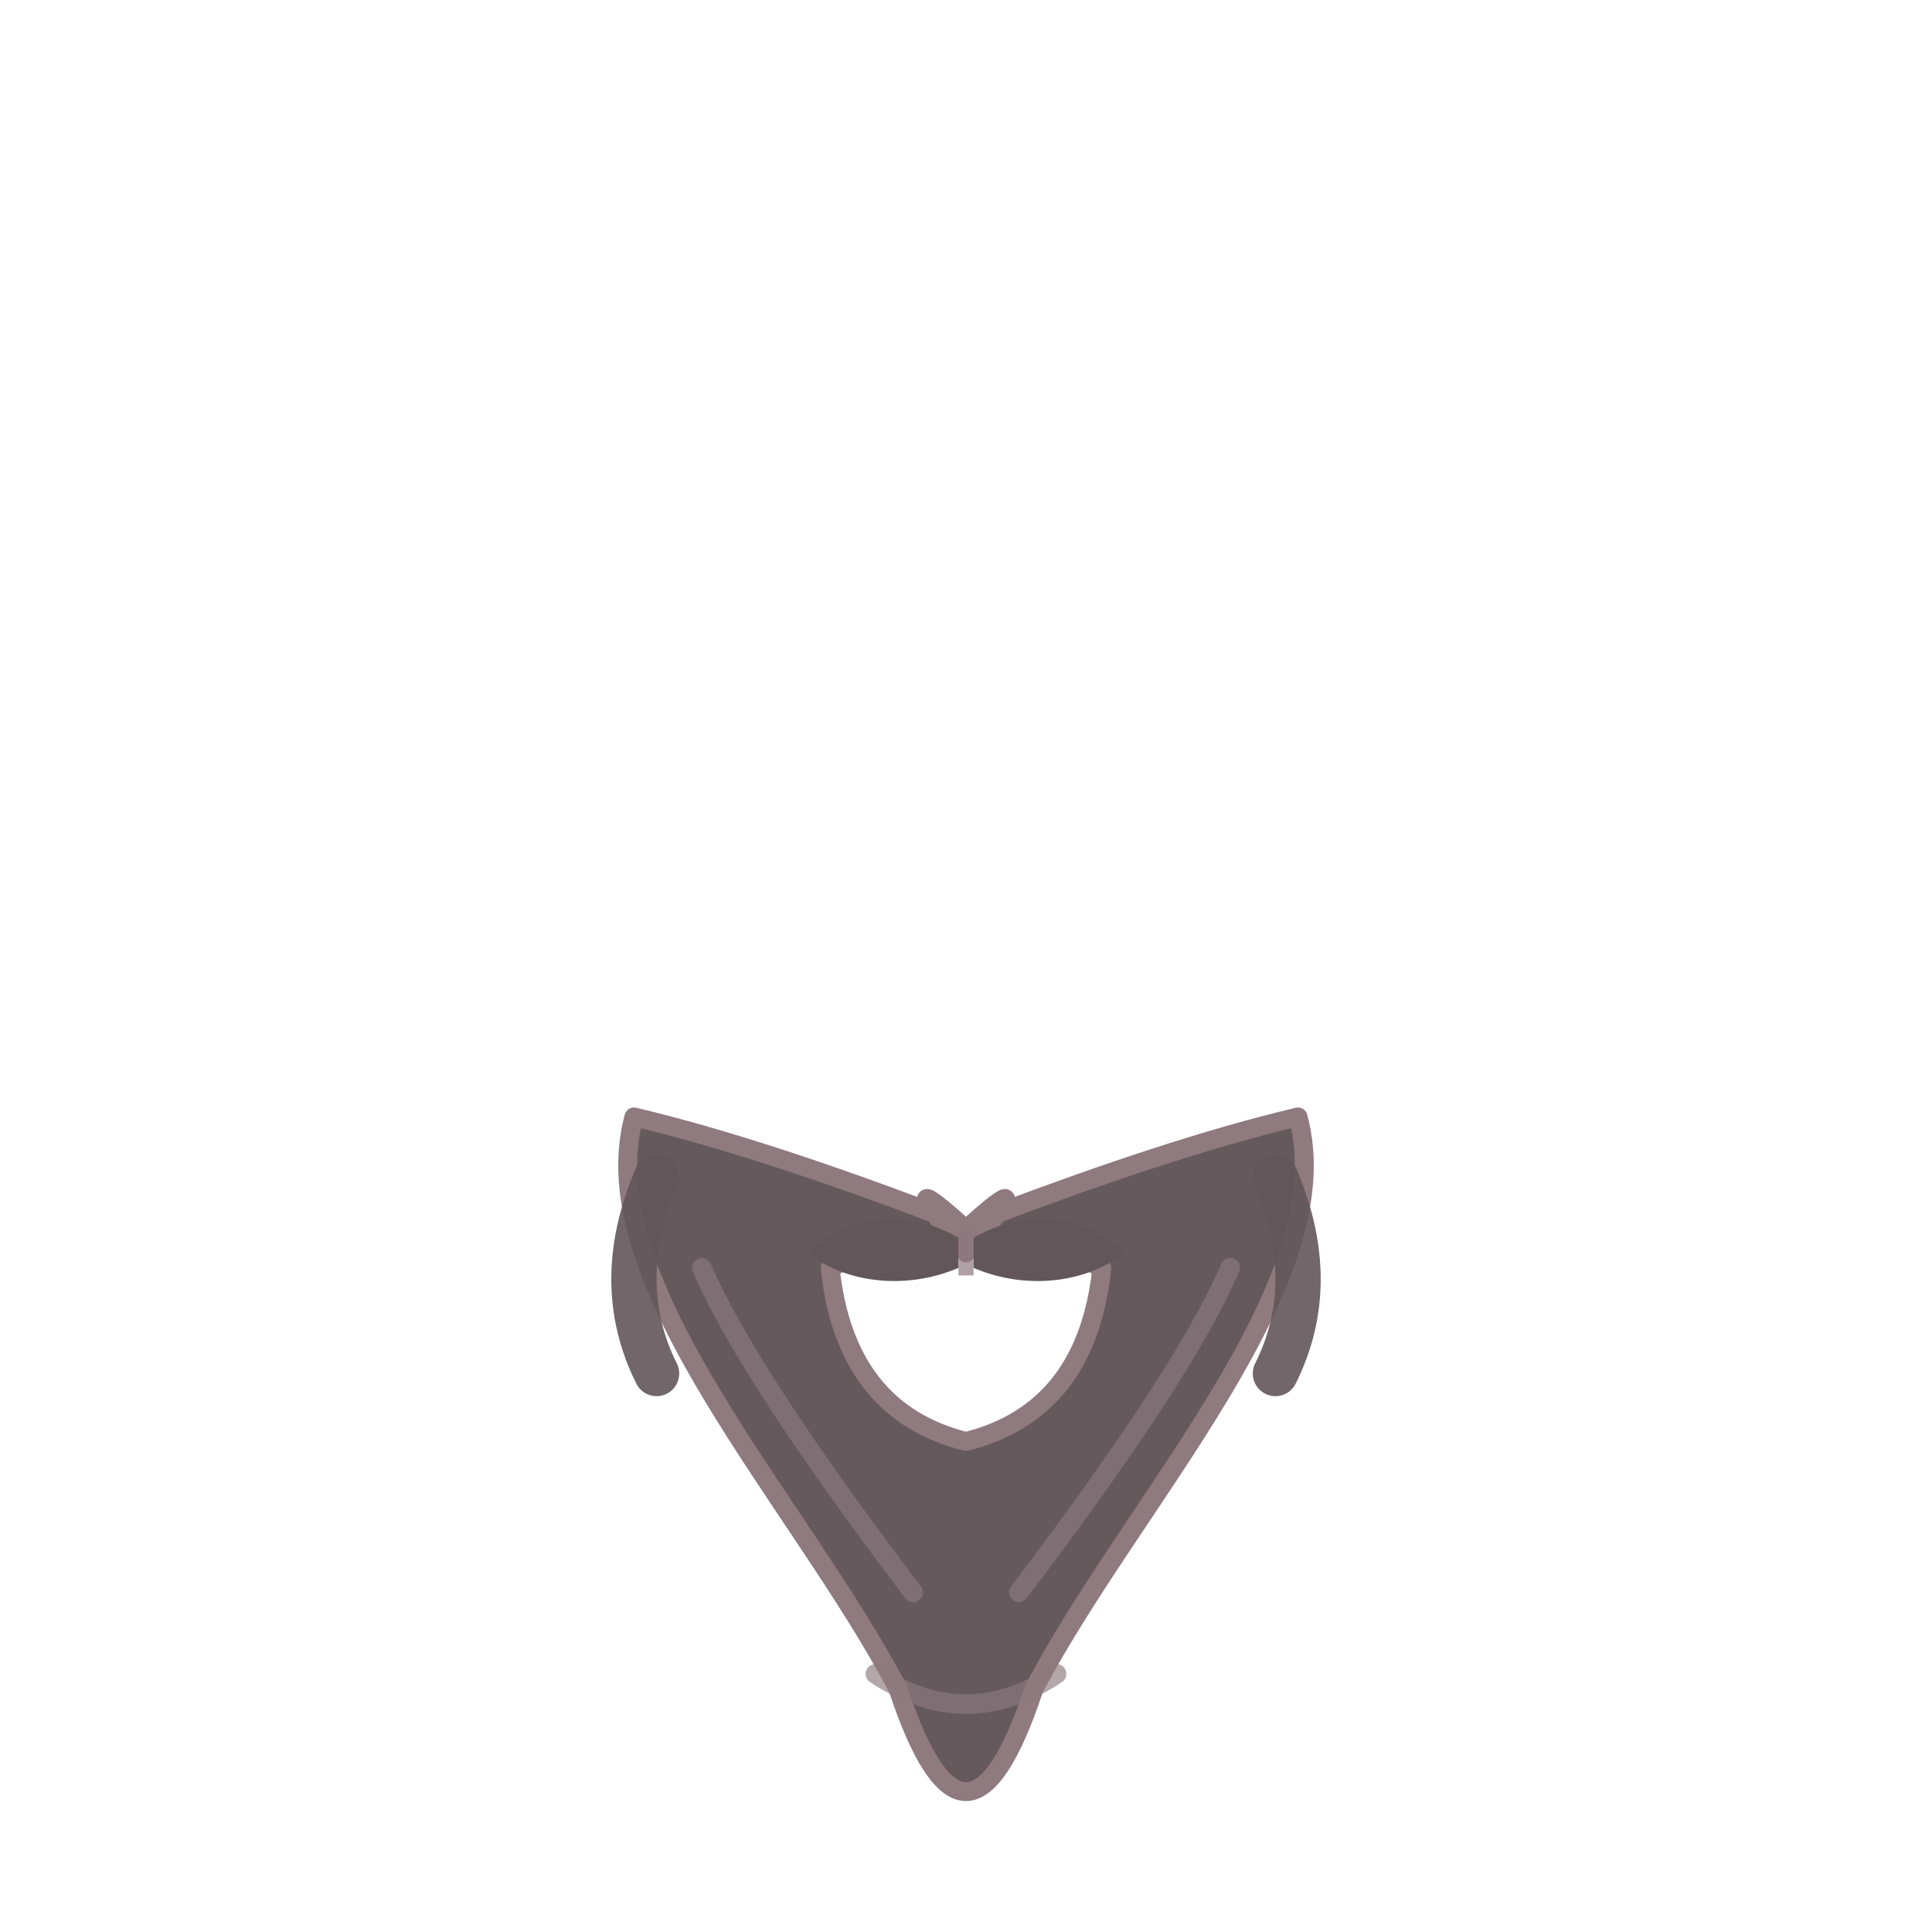
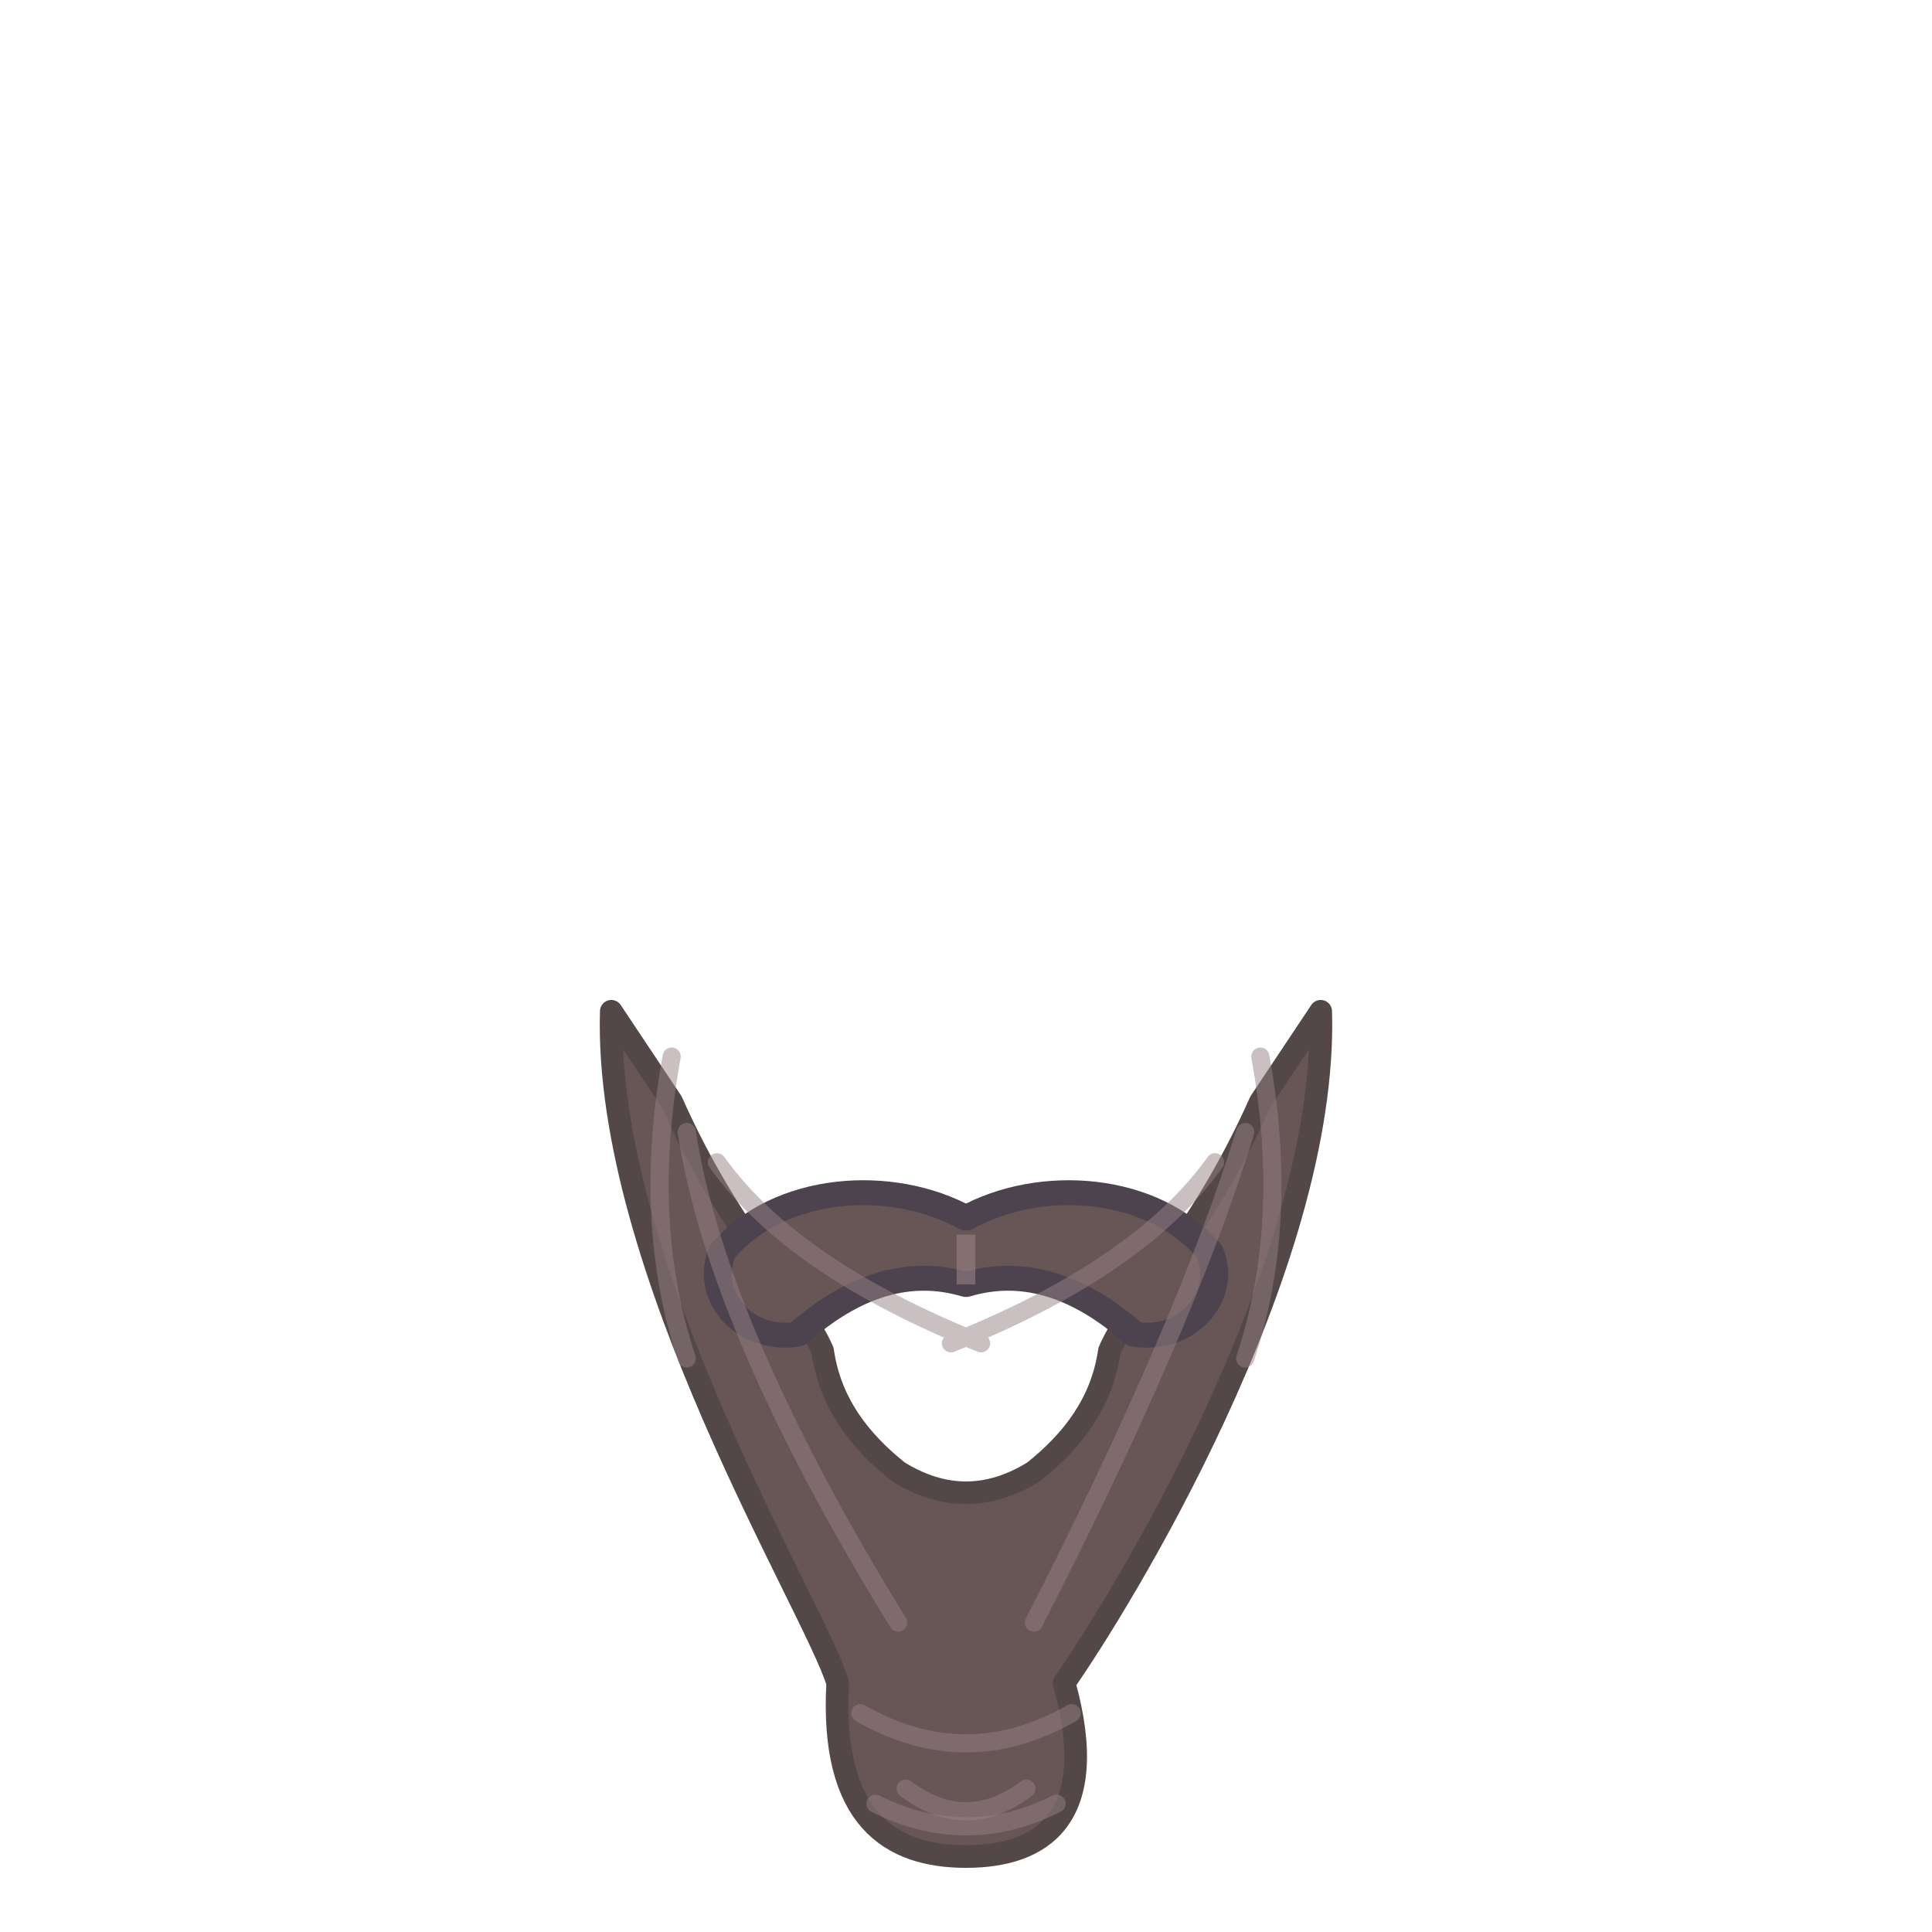
<svg xmlns="http://www.w3.org/2000/svg" viewBox="0 0 256 256" width="256" height="256" fill="none">
-   <g opacity="0.8">
-     <path d="M84 148 C78 170 106 199 119 223.8 Q128 251 137 223.8 C150 199 178 170 172 148 Q155 152 129 162 Q138 154 128 166 Q118 154 127 162 Q101 152 84 148Z M110 168 Q128 159 146 168 Q144 187 128 191 Q112 187 110 168Z" fill="#3b2c31" fill-rule="evenodd" stroke="#6f565c" stroke-width="2.5" stroke-linejoin="round" opacity=".98" />
-     <path d="M127 164 C120 160 112 161 107 166 C112 170 120 171 127 168Z M129 164 C136 160 144 161 149 166 C144 170 136 171 129 168Z" fill="#3b2c31" />
-     <path d="M128 163 V169" stroke="#6f565c" stroke-width="2" opacity=".7" />
-     <path d="M93 168 Q99 182 121 211 M163 168 Q157 182 135 211 M116 221.8 Q128 229.8 140 221.8" stroke="#6f565c" stroke-width="2.6" fill="none" opacity=".65" stroke-linecap="round" />
-     <path d="M87 156 q-6 14 0 26 M169 156 q6 14 0 26" stroke="#3b2c31" stroke-width="6" stroke-linecap="round" opacity=".9" />
+   <g opacity="0.82">
+     <path d="M81 134     C80 168 108 213 111 223     C110 241 118 246 128 246 C138 246 146 241 141 223     C148 213 176 168 175 134     L167 146     C159 164 150 172 147 179     C146 186 142 191 137 195     Q128 200.6 119 195     C114 191 110 186 109 179     C106 172 97 164 89 146Z" fill="#453130" stroke="#2d1f1f" stroke-width="3" stroke-linejoin="round" />
+     <g transform="translate(128 168) scale(1.24 1.1) translate(-128 -168)">
+       <path d="M128 162 C120 157 108 158 102 166 C100 171 104 177 110 176 C116 170 122 168 128 170 C134 168 140 170 146 176 C152 177 156 171 154 166 C148 158 136 157 128 162Z" fill="#453130" stroke="#241a27" stroke-width="3" stroke-linejoin="round" />
+       <path d="M128 164 V170" stroke="#82666a" stroke-width="2" opacity=".6" />
+     </g>
+     <path d="M95 154 Q105 168 130 178 M161 154 Q151 168 126 178 M91 150 Q95 176 119 215 M165 150 Q157 176 137 215 M114 227 Q128 235 142 227" stroke="#82666a" stroke-width="2.4" fill="none" opacity=".5" stroke-linecap="round" />
+     <path d="M116 239 Q128 245 140 239" stroke="#82666a" stroke-width="2.4" fill="none" opacity=".5" stroke-linecap="round" />
+     <path d="M89 140 q-4 22 2 40 M167 140 q4 22 -2 40 M120 237 q8 6 16 0" stroke="#82666a" stroke-width="2.4" fill="none" opacity=".5" stroke-linecap="round" />
  </g>
</svg>
